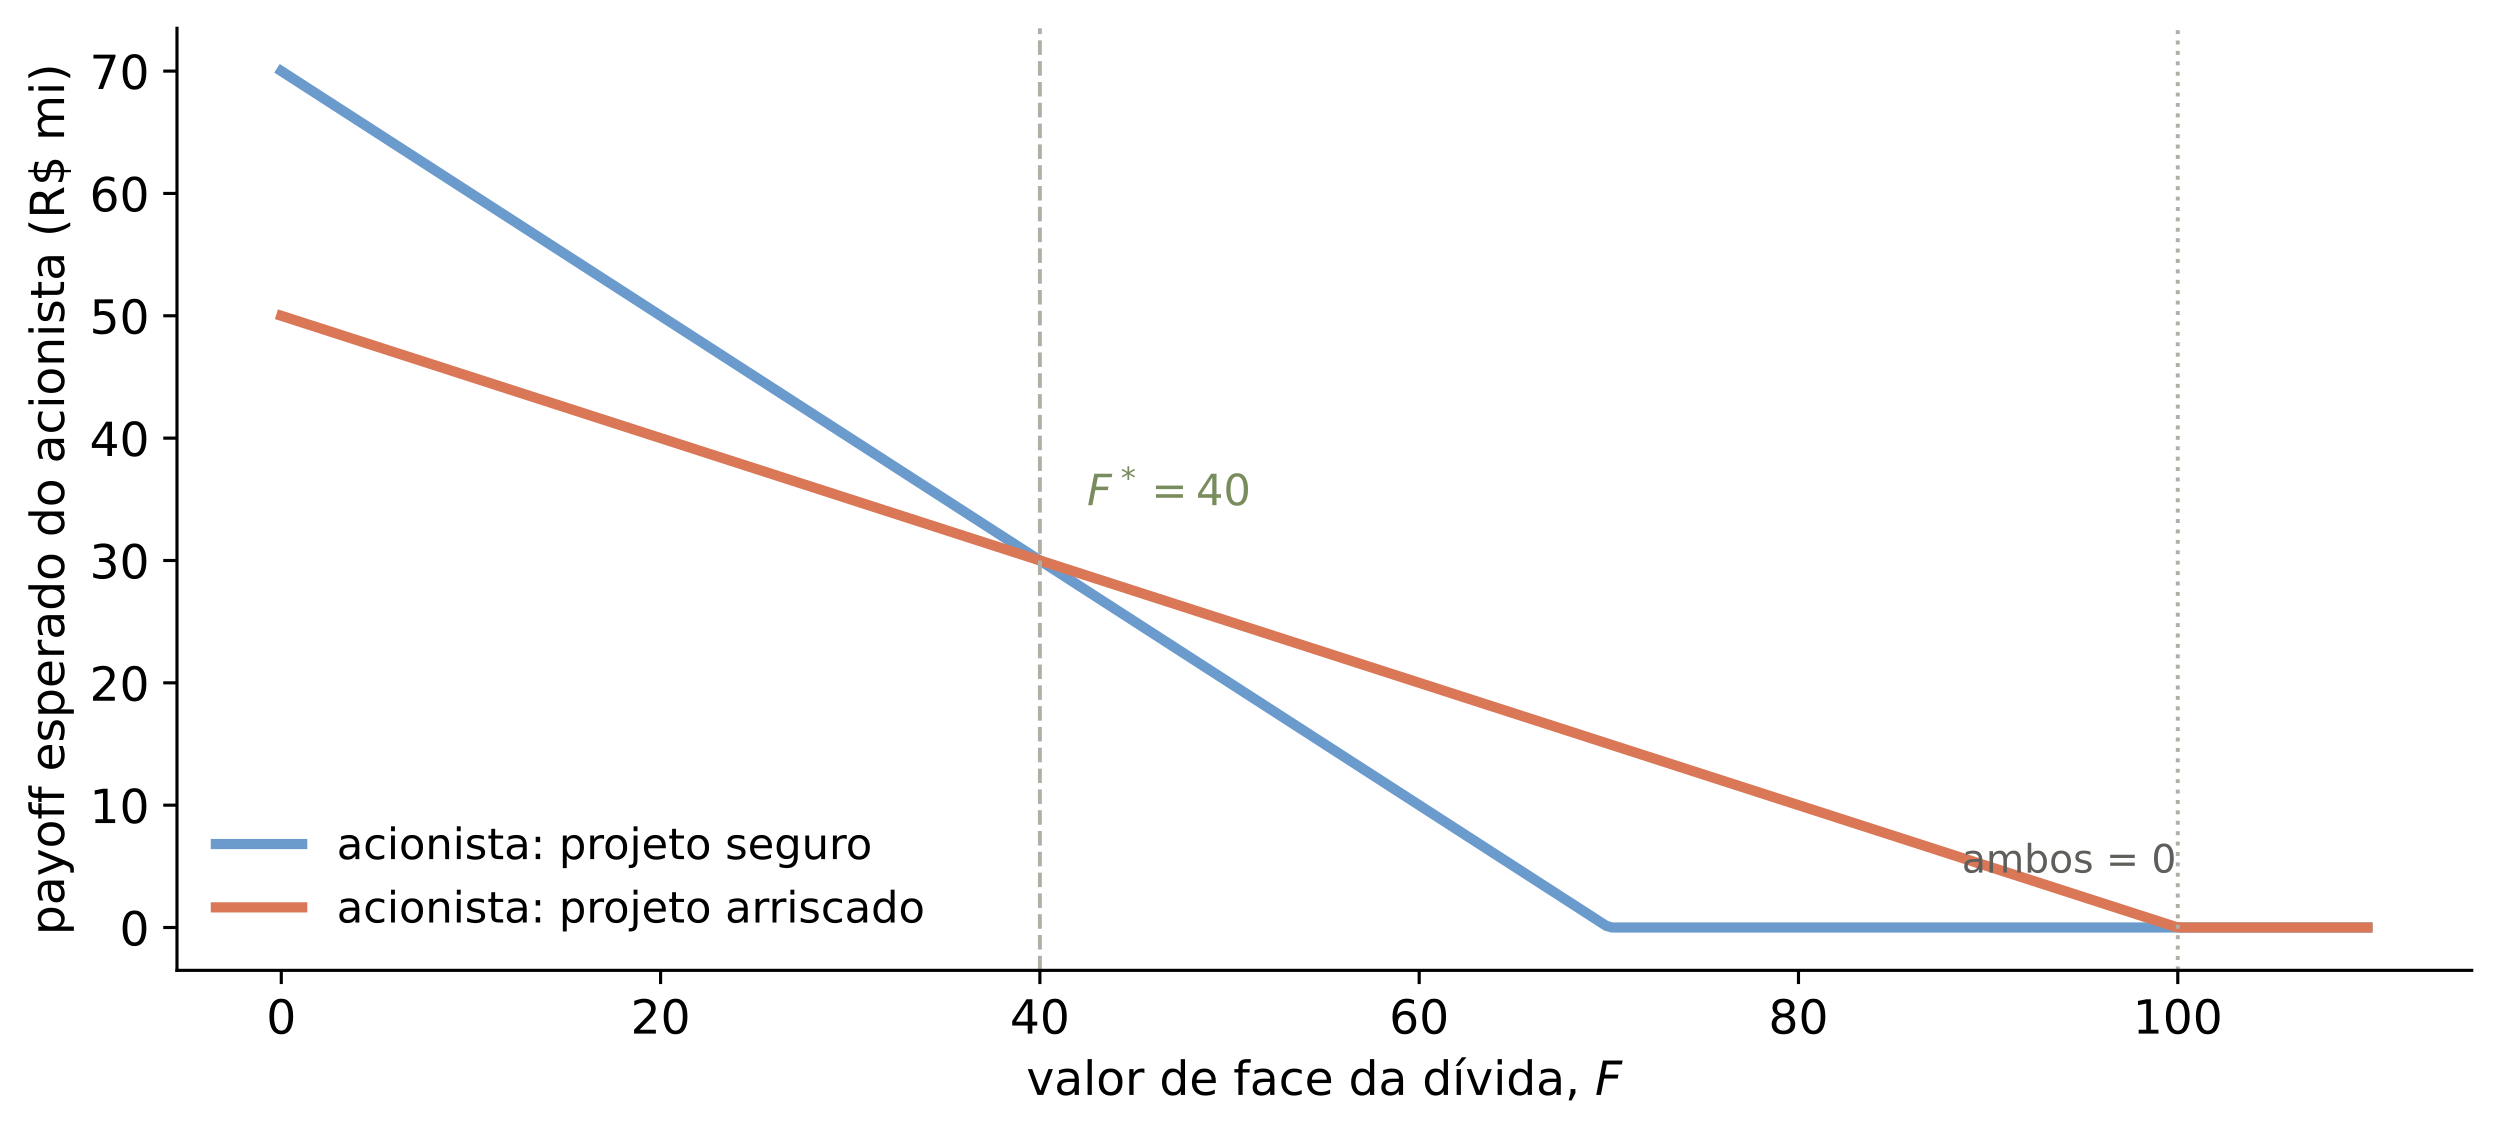
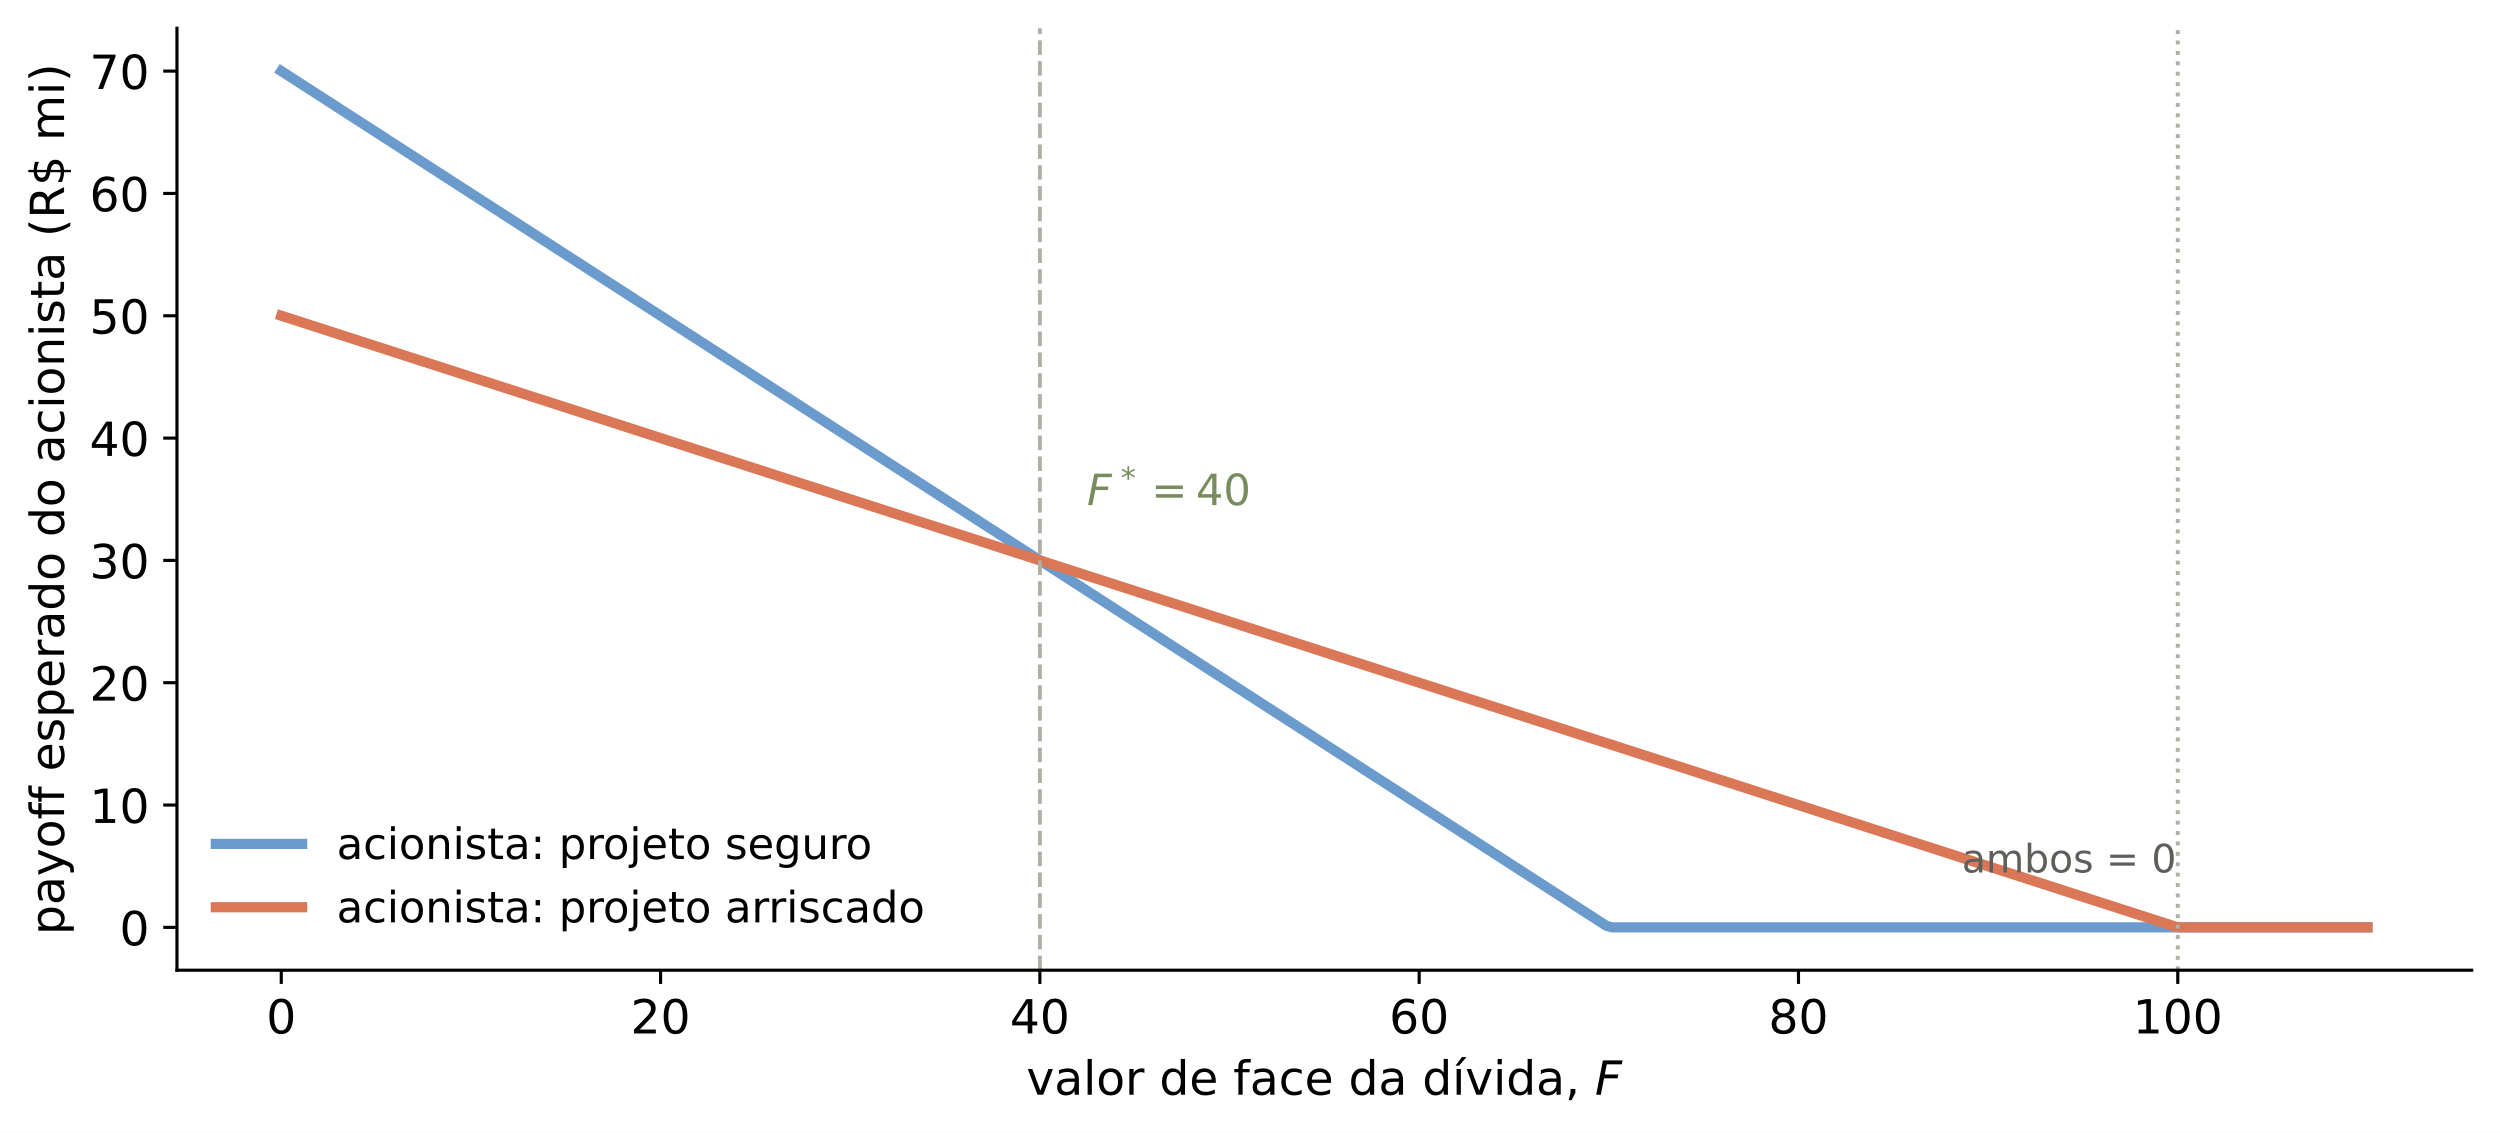
- <svg xmlns="http://www.w3.org/2000/svg" xmlns:xlink="http://www.w3.org/1999/xlink" width="636.832pt" height="288.608pt" viewBox="0 0 636.832 288.608" version="1.1">
+ <svg xmlns="http://www.w3.org/2000/svg" xmlns:xlink="http://www.w3.org/1999/xlink" width="636.926pt" height="288.608pt" viewBox="0 0 636.926 288.608" version="1.1">
  <defs>
    <style type="text/css">*{stroke-linejoin: round; stroke-linecap: butt}</style>
  </defs>
  <g id="figure_1">
    <g id="patch_1">
-       <path d="M 0 288.608  L 636.832 288.608  L 636.832 0  L 0 0  z " style="fill: #ffffff" />
+       <path d="M 0 288.608  L 636.926 288.608  L 636.926 0  L 0 0  z " style="fill: #ffffff" />
    </g>
    <g id="axes_1">
      <g id="patch_2">
-         <path d="M 45.084 247.18  L 629.633 247.18  L 629.633 7.2  L 45.084 7.2  z " style="fill: #ffffff" />
+         <path d="M 45.084 247.18  L 629.726 247.18  L 629.726 7.2  L 45.084 7.2  z " style="fill: #ffffff" />
      </g>
      <g id="matplotlib.axis_1">
        <g id="xtick_1">
          <g id="line2d_1">
            <defs>
-               <path id="mdce0ffecb0" d="M 0 0  L 0 3.5  " style="stroke: #000000; stroke-width: 0.8" />
+               <path id="m678c78728a" d="M 0 0  L 0 3.5  " style="stroke: #000000; stroke-width: 0.8" />
            </defs>
            <g>
-               <use xlink:href="#mdce0ffecb0" x="71.654" y="247.18" style="stroke: #000000; stroke-width: 0.8" />
+               <use xlink:href="#m678c78728a" x="71.658" y="247.18" style="stroke: #000000; stroke-width: 0.8" />
            </g>
          </g>
          <g id="text_1">
-             <g transform="translate(67.83665 263.2981) scale(0.12 -0.12)">
+             <g transform="translate(67.84091 263.2981) scale(0.12 -0.12)">
              <defs>
                <path id="DejaVuSans-30" d="M 2034 4250  Q 1547 4250 1301 3770  Q 1056 3291 1056 2328  Q 1056 1369 1301 889  Q 1547 409 2034 409  Q 2525 409 2770 889  Q 3016 1369 3016 2328  Q 3016 3291 2770 3770  Q 2525 4250 2034 4250  z M 2034 4750  Q 2819 4750 3233 4129  Q 3647 3509 3647 2328  Q 3647 1150 3233 529  Q 2819 -91 2034 -91  Q 1250 -91 836 529  Q 422 1150 422 2328  Q 422 3509 836 4129  Q 1250 4750 2034 4750  z " transform="scale(0.015625)" />
              </defs>
              <use xlink:href="#DejaVuSans-30" />
            </g>
          </g>
        </g>
        <g id="xtick_2">
          <g id="line2d_2">
            <g>
-               <use xlink:href="#mdce0ffecb0" x="168.274" y="247.18" style="stroke: #000000; stroke-width: 0.8" />
+               <use xlink:href="#m678c78728a" x="168.294" y="247.18" style="stroke: #000000; stroke-width: 0.8" />
            </g>
          </g>
          <g id="text_2">
-             <g transform="translate(160.6388 263.2981) scale(0.12 -0.12)">
+             <g transform="translate(160.6585 263.2981) scale(0.12 -0.12)">
              <defs>
                <path id="DejaVuSans-32" d="M 1228 531  L 3431 531  L 3431 0  L 469 0  L 469 531  Q 828 903 1448 1529  Q 2069 2156 2228 2338  Q 2531 2678 2651 2914  Q 2772 3150 2772 3378  Q 2772 3750 2511 3984  Q 2250 4219 1831 4219  Q 1534 4219 1204 4116  Q 875 4013 500 3803  L 500 4441  Q 881 4594 1212 4672  Q 1544 4750 1819 4750  Q 2544 4750 2975 4387  Q 3406 4025 3406 3419  Q 3406 3131 3298 2873  Q 3191 2616 2906 2266  Q 2828 2175 2409 1742  Q 1991 1309 1228 531  z " transform="scale(0.015625)" />
              </defs>
              <use xlink:href="#DejaVuSans-32" />
-               <use xlink:href="#DejaVuSans-30" transform="translate(63.62305 0)" />
+               <use xlink:href="#DejaVuSans-30" x="63.623" />
            </g>
          </g>
        </g>
        <g id="xtick_3">
          <g id="line2d_3">
            <g>
-               <use xlink:href="#mdce0ffecb0" x="264.893" y="247.18" style="stroke: #000000; stroke-width: 0.8" />
+               <use xlink:href="#m678c78728a" x="264.929" y="247.18" style="stroke: #000000; stroke-width: 0.8" />
            </g>
          </g>
          <g id="text_3">
-             <g transform="translate(257.2584 263.2981) scale(0.12 -0.12)">
+             <g transform="translate(257.2937 263.2981) scale(0.12 -0.12)">
              <defs>
                <path id="DejaVuSans-34" d="M 2419 4116  L 825 1625  L 2419 1625  L 2419 4116  z M 2253 4666  L 3047 4666  L 3047 1625  L 3713 1625  L 3713 1100  L 3047 1100  L 3047 0  L 2419 0  L 2419 1100  L 313 1100  L 313 1709  L 2253 4666  z " transform="scale(0.015625)" />
              </defs>
              <use xlink:href="#DejaVuSans-34" />
-               <use xlink:href="#DejaVuSans-30" transform="translate(63.62305 0)" />
+               <use xlink:href="#DejaVuSans-30" x="63.623" />
            </g>
          </g>
        </g>
        <g id="xtick_4">
          <g id="line2d_4">
            <g>
-               <use xlink:href="#mdce0ffecb0" x="361.513" y="247.18" style="stroke: #000000; stroke-width: 0.8" />
+               <use xlink:href="#m678c78728a" x="361.564" y="247.18" style="stroke: #000000; stroke-width: 0.8" />
            </g>
          </g>
          <g id="text_4">
-             <g transform="translate(353.878 263.2981) scale(0.12 -0.12)">
+             <g transform="translate(353.9288 263.2981) scale(0.12 -0.12)">
              <defs>
                <path id="DejaVuSans-36" d="M 2113 2584  Q 1688 2584 1439 2293  Q 1191 2003 1191 1497  Q 1191 994 1439 701  Q 1688 409 2113 409  Q 2538 409 2786 701  Q 3034 994 3034 1497  Q 3034 2003 2786 2293  Q 2538 2584 2113 2584  z M 3366 4563  L 3366 3988  Q 3128 4100 2886 4159  Q 2644 4219 2406 4219  Q 1781 4219 1451 3797  Q 1122 3375 1075 2522  Q 1259 2794 1537 2939  Q 1816 3084 2150 3084  Q 2853 3084 3261 2657  Q 3669 2231 3669 1497  Q 3669 778 3244 343  Q 2819 -91 2113 -91  Q 1303 -91 875 529  Q 447 1150 447 2328  Q 447 3434 972 4092  Q 1497 4750 2381 4750  Q 2619 4750 2861 4703  Q 3103 4656 3366 4563  z " transform="scale(0.015625)" />
              </defs>
              <use xlink:href="#DejaVuSans-36" />
-               <use xlink:href="#DejaVuSans-30" transform="translate(63.62305 0)" />
+               <use xlink:href="#DejaVuSans-30" x="63.623" />
            </g>
          </g>
        </g>
        <g id="xtick_5">
          <g id="line2d_5">
            <g>
-               <use xlink:href="#mdce0ffecb0" x="458.133" y="247.18" style="stroke: #000000; stroke-width: 0.8" />
+               <use xlink:href="#m678c78728a" x="458.199" y="247.18" style="stroke: #000000; stroke-width: 0.8" />
            </g>
          </g>
          <g id="text_5">
-             <g transform="translate(450.4977 263.2981) scale(0.12 -0.12)">
+             <g transform="translate(450.5639 263.2981) scale(0.12 -0.12)">
              <defs>
                <path id="DejaVuSans-38" d="M 2034 2216  Q 1584 2216 1326 1975  Q 1069 1734 1069 1313  Q 1069 891 1326 650  Q 1584 409 2034 409  Q 2484 409 2743 651  Q 3003 894 3003 1313  Q 3003 1734 2745 1975  Q 2488 2216 2034 2216  z M 1403 2484  Q 997 2584 770 2862  Q 544 3141 544 3541  Q 544 4100 942 4425  Q 1341 4750 2034 4750  Q 2731 4750 3128 4425  Q 3525 4100 3525 3541  Q 3525 3141 3298 2862  Q 3072 2584 2669 2484  Q 3125 2378 3379 2068  Q 3634 1759 3634 1313  Q 3634 634 3220 271  Q 2806 -91 2034 -91  Q 1263 -91 848 271  Q 434 634 434 1313  Q 434 1759 690 2068  Q 947 2378 1403 2484  z M 1172 3481  Q 1172 3119 1398 2916  Q 1625 2713 2034 2713  Q 2441 2713 2670 2916  Q 2900 3119 2900 3481  Q 2900 3844 2670 4047  Q 2441 4250 2034 4250  Q 1625 4250 1398 4047  Q 1172 3844 1172 3481  z " transform="scale(0.015625)" />
              </defs>
              <use xlink:href="#DejaVuSans-38" />
-               <use xlink:href="#DejaVuSans-30" transform="translate(63.62305 0)" />
+               <use xlink:href="#DejaVuSans-30" x="63.623" />
            </g>
          </g>
        </g>
        <g id="xtick_6">
          <g id="line2d_6">
            <g>
-               <use xlink:href="#mdce0ffecb0" x="554.752" y="247.18" style="stroke: #000000; stroke-width: 0.8" />
+               <use xlink:href="#m678c78728a" x="554.834" y="247.18" style="stroke: #000000; stroke-width: 0.8" />
            </g>
          </g>
          <g id="text_6">
-             <g transform="translate(543.2998 263.2981) scale(0.12 -0.12)">
+             <g transform="translate(543.3815 263.2981) scale(0.12 -0.12)">
              <defs>
                <path id="DejaVuSans-31" d="M 794 531  L 1825 531  L 1825 4091  L 703 3866  L 703 4441  L 1819 4666  L 2450 4666  L 2450 531  L 3481 531  L 3481 0  L 794 0  L 794 531  z " transform="scale(0.015625)" />
              </defs>
              <use xlink:href="#DejaVuSans-31" />
-               <use xlink:href="#DejaVuSans-30" transform="translate(63.62305 0)" />
-               <use xlink:href="#DejaVuSans-30" transform="translate(127.2461 0)" />
+               <use xlink:href="#DejaVuSans-30" x="63.623" />
+               <use xlink:href="#DejaVuSans-30" x="127.246" />
            </g>
          </g>
        </g>
        <g id="text_7">
-           <g transform="translate(261.4581 278.9119) scale(0.12 -0.12)">
+           <g transform="translate(261.505 278.9119) scale(0.12 -0.12)">
            <defs>
              <path id="DejaVuSans-76" d="M 191 3500  L 800 3500  L 1894 563  L 2988 3500  L 3597 3500  L 2284 0  L 1503 0  L 191 3500  z " transform="scale(0.015625)" />
              <path id="DejaVuSans-61" d="M 2194 1759  Q 1497 1759 1228 1600  Q 959 1441 959 1056  Q 959 750 1161 570  Q 1363 391 1709 391  Q 2188 391 2477 730  Q 2766 1069 2766 1631  L 2766 1759  L 2194 1759  z M 3341 1997  L 3341 0  L 2766 0  L 2766 531  Q 2569 213 2275 61  Q 1981 -91 1556 -91  Q 1019 -91 701 211  Q 384 513 384 1019  Q 384 1609 779 1909  Q 1175 2209 1959 2209  L 2766 2209  L 2766 2266  Q 2766 2663 2505 2880  Q 2244 3097 1772 3097  Q 1472 3097 1187 3025  Q 903 2953 641 2809  L 641 3341  Q 956 3463 1253 3523  Q 1550 3584 1831 3584  Q 2591 3584 2966 3190  Q 3341 2797 3341 1997  z " transform="scale(0.015625)" />
              <path id="DejaVuSans-6c" d="M 603 4863  L 1178 4863  L 1178 0  L 603 0  L 603 4863  z " transform="scale(0.015625)" />
              <path id="DejaVuSans-6f" d="M 1959 3097  Q 1497 3097 1228 2736  Q 959 2375 959 1747  Q 959 1119 1226 758  Q 1494 397 1959 397  Q 2419 397 2687 759  Q 2956 1122 2956 1747  Q 2956 2369 2687 2733  Q 2419 3097 1959 3097  z M 1959 3584  Q 2709 3584 3137 3096  Q 3566 2609 3566 1747  Q 3566 888 3137 398  Q 2709 -91 1959 -91  Q 1206 -91 779 398  Q 353 888 353 1747  Q 353 2609 779 3096  Q 1206 3584 1959 3584  z " transform="scale(0.015625)" />
              <path id="DejaVuSans-72" d="M 2631 2963  Q 2534 3019 2420 3045  Q 2306 3072 2169 3072  Q 1681 3072 1420 2755  Q 1159 2438 1159 1844  L 1159 0  L 581 0  L 581 3500  L 1159 3500  L 1159 2956  Q 1341 3275 1631 3429  Q 1922 3584 2338 3584  Q 2397 3584 2469 3576  Q 2541 3569 2628 3553  L 2631 2963  z " transform="scale(0.015625)" />
              <path id="DejaVuSans-20" transform="scale(0.015625)" />
              <path id="DejaVuSans-64" d="M 2906 2969  L 2906 4863  L 3481 4863  L 3481 0  L 2906 0  L 2906 525  Q 2725 213 2448 61  Q 2172 -91 1784 -91  Q 1150 -91 751 415  Q 353 922 353 1747  Q 353 2572 751 3078  Q 1150 3584 1784 3584  Q 2172 3584 2448 3432  Q 2725 3281 2906 2969  z M 947 1747  Q 947 1113 1208 752  Q 1469 391 1925 391  Q 2381 391 2643 752  Q 2906 1113 2906 1747  Q 2906 2381 2643 2742  Q 2381 3103 1925 3103  Q 1469 3103 1208 2742  Q 947 2381 947 1747  z " transform="scale(0.015625)" />
              <path id="DejaVuSans-65" d="M 3597 1894  L 3597 1613  L 953 1613  Q 991 1019 1311 708  Q 1631 397 2203 397  Q 2534 397 2845 478  Q 3156 559 3463 722  L 3463 178  Q 3153 47 2828 -22  Q 2503 -91 2169 -91  Q 1331 -91 842 396  Q 353 884 353 1716  Q 353 2575 817 3079  Q 1281 3584 2069 3584  Q 2775 3584 3186 3129  Q 3597 2675 3597 1894  z M 3022 2063  Q 3016 2534 2758 2815  Q 2500 3097 2075 3097  Q 1594 3097 1305 2825  Q 1016 2553 972 2059  L 3022 2063  z " transform="scale(0.015625)" />
              <path id="DejaVuSans-66" d="M 2375 4863  L 2375 4384  L 1825 4384  Q 1516 4384 1395 4259  Q 1275 4134 1275 3809  L 1275 3500  L 2222 3500  L 2222 3053  L 1275 3053  L 1275 0  L 697 0  L 697 3053  L 147 3053  L 147 3500  L 697 3500  L 697 3744  Q 697 4328 969 4595  Q 1241 4863 1831 4863  L 2375 4863  z " transform="scale(0.015625)" />
              <path id="DejaVuSans-63" d="M 3122 3366  L 3122 2828  Q 2878 2963 2633 3030  Q 2388 3097 2138 3097  Q 1578 3097 1268 2742  Q 959 2388 959 1747  Q 959 1106 1268 751  Q 1578 397 2138 397  Q 2388 397 2633 464  Q 2878 531 3122 666  L 3122 134  Q 2881 22 2623 -34  Q 2366 -91 2075 -91  Q 1284 -91 818 406  Q 353 903 353 1747  Q 353 2603 823 3093  Q 1294 3584 2113 3584  Q 2378 3584 2631 3529  Q 2884 3475 3122 3366  z " transform="scale(0.015625)" />
-               <path id="DejaVuSans-ed" d="M 1322 5119  L 1944 5119  L 926 3944  L 447 3944  L 1322 5119  z M 603 3500  L 1178 3500  L 1178 0  L 603 0  L 603 3500  z M 891 3584  L 891 3584  z " transform="scale(0.015625)" />
+               <path id="DejaVuSans-ed" d="M 1325 5119  L 1947 5119  L 928 3944  L 450 3944  L 1325 5119  z M 603 3500  L 1178 3500  L 1178 0  L 603 0  L 603 3500  z M 891 3584  L 891 3584  z " transform="scale(0.015625)" />
              <path id="DejaVuSans-69" d="M 603 3500  L 1178 3500  L 1178 0  L 603 0  L 603 3500  z M 603 4863  L 1178 4863  L 1178 4134  L 603 4134  L 603 4863  z " transform="scale(0.015625)" />
              <path id="DejaVuSans-2c" d="M 750 794  L 1409 794  L 1409 256  L 897 -744  L 494 -744  L 750 256  L 750 794  z " transform="scale(0.015625)" />
              <path id="DejaVuSans-Oblique-46" d="M 1081 4666  L 3756 4666  L 3653 4134  L 1606 4134  L 1338 2759  L 3188 2759  L 3084 2228  L 1234 2228  L 800 0  L 172 0  L 1081 4666  z " transform="scale(0.015625)" />
            </defs>
            <use xlink:href="#DejaVuSans-76" transform="translate(0 0.015625)" />
            <use xlink:href="#DejaVuSans-61" transform="translate(59.17969 0.015625)" />
            <use xlink:href="#DejaVuSans-6c" transform="translate(120.459 0.015625)" />
            <use xlink:href="#DejaVuSans-6f" transform="translate(148.2422 0.015625)" />
            <use xlink:href="#DejaVuSans-72" transform="translate(209.4238 0.015625)" />
            <use xlink:href="#DejaVuSans-20" transform="translate(250.5371 0.015625)" />
            <use xlink:href="#DejaVuSans-64" transform="translate(282.3242 0.015625)" />
            <use xlink:href="#DejaVuSans-65" transform="translate(345.8008 0.015625)" />
            <use xlink:href="#DejaVuSans-20" transform="translate(407.3242 0.015625)" />
            <use xlink:href="#DejaVuSans-66" transform="translate(439.1113 0.015625)" />
            <use xlink:href="#DejaVuSans-61" transform="translate(474.3164 0.015625)" />
            <use xlink:href="#DejaVuSans-63" transform="translate(535.5957 0.015625)" />
            <use xlink:href="#DejaVuSans-65" transform="translate(590.5762 0.015625)" />
            <use xlink:href="#DejaVuSans-20" transform="translate(652.0996 0.015625)" />
            <use xlink:href="#DejaVuSans-64" transform="translate(683.8867 0.015625)" />
            <use xlink:href="#DejaVuSans-61" transform="translate(747.3633 0.015625)" />
            <use xlink:href="#DejaVuSans-20" transform="translate(808.6426 0.015625)" />
            <use xlink:href="#DejaVuSans-64" transform="translate(840.4297 0.015625)" />
            <use xlink:href="#DejaVuSans-ed" transform="translate(903.9062 0.015625)" />
            <use xlink:href="#DejaVuSans-76" transform="translate(931.6895 0.015625)" />
            <use xlink:href="#DejaVuSans-69" transform="translate(990.8691 0.015625)" />
            <use xlink:href="#DejaVuSans-64" transform="translate(1018.652 0.015625)" />
            <use xlink:href="#DejaVuSans-61" transform="translate(1082.129 0.015625)" />
            <use xlink:href="#DejaVuSans-2c" transform="translate(1143.408 0.015625)" />
            <use xlink:href="#DejaVuSans-20" transform="translate(1175.195 0.015625)" />
            <use xlink:href="#DejaVuSans-Oblique-46" transform="translate(1206.982 0.015625)" />
          </g>
        </g>
      </g>
      <g id="matplotlib.axis_2">
        <g id="ytick_1">
          <g id="line2d_7">
            <defs>
-               <path id="m07e555d031" d="M 0 0  L -3.5 0  " style="stroke: #000000; stroke-width: 0.8" />
+               <path id="mf6c54a0217" d="M 0 0  L -3.5 0  " style="stroke: #000000; stroke-width: 0.8" />
            </defs>
            <g>
-               <use xlink:href="#m07e555d031" x="45.084" y="236.272" style="stroke: #000000; stroke-width: 0.8" />
+               <use xlink:href="#mf6c54a0217" x="45.084" y="236.272" style="stroke: #000000; stroke-width: 0.8" />
            </g>
          </g>
          <g id="text_8">
            <g transform="translate(30.44875 240.8309) scale(0.12 -0.12)">
              <use xlink:href="#DejaVuSans-30" />
            </g>
          </g>
        </g>
        <g id="ytick_2">
          <g id="line2d_8">
            <g>
-               <use xlink:href="#m07e555d031" x="45.084" y="205.106" style="stroke: #000000; stroke-width: 0.8" />
+               <use xlink:href="#mf6c54a0217" x="45.084" y="205.106" style="stroke: #000000; stroke-width: 0.8" />
            </g>
          </g>
          <g id="text_9">
            <g transform="translate(22.81375 209.6646) scale(0.12 -0.12)">
              <use xlink:href="#DejaVuSans-31" />
-               <use xlink:href="#DejaVuSans-30" transform="translate(63.62305 0)" />
+               <use xlink:href="#DejaVuSans-30" x="63.623" />
            </g>
          </g>
        </g>
        <g id="ytick_3">
          <g id="line2d_9">
            <g>
-               <use xlink:href="#m07e555d031" x="45.084" y="173.939" style="stroke: #000000; stroke-width: 0.8" />
+               <use xlink:href="#mf6c54a0217" x="45.084" y="173.939" style="stroke: #000000; stroke-width: 0.8" />
            </g>
          </g>
          <g id="text_10">
            <g transform="translate(22.81375 178.4984) scale(0.12 -0.12)">
              <use xlink:href="#DejaVuSans-32" />
-               <use xlink:href="#DejaVuSans-30" transform="translate(63.62305 0)" />
+               <use xlink:href="#DejaVuSans-30" x="63.623" />
            </g>
          </g>
        </g>
        <g id="ytick_4">
          <g id="line2d_10">
            <g>
-               <use xlink:href="#m07e555d031" x="45.084" y="142.773" style="stroke: #000000; stroke-width: 0.8" />
+               <use xlink:href="#mf6c54a0217" x="45.084" y="142.773" style="stroke: #000000; stroke-width: 0.8" />
            </g>
          </g>
          <g id="text_11">
            <g transform="translate(22.81375 147.3322) scale(0.12 -0.12)">
              <defs>
                <path id="DejaVuSans-33" d="M 2597 2516  Q 3050 2419 3304 2112  Q 3559 1806 3559 1356  Q 3559 666 3084 287  Q 2609 -91 1734 -91  Q 1441 -91 1130 -33  Q 819 25 488 141  L 488 750  Q 750 597 1062 519  Q 1375 441 1716 441  Q 2309 441 2620 675  Q 2931 909 2931 1356  Q 2931 1769 2642 2001  Q 2353 2234 1838 2234  L 1294 2234  L 1294 2753  L 1863 2753  Q 2328 2753 2575 2939  Q 2822 3125 2822 3475  Q 2822 3834 2567 4026  Q 2313 4219 1838 4219  Q 1578 4219 1281 4162  Q 984 4106 628 3988  L 628 4550  Q 988 4650 1302 4700  Q 1616 4750 1894 4750  Q 2613 4750 3031 4423  Q 3450 4097 3450 3541  Q 3450 3153 3228 2886  Q 3006 2619 2597 2516  z " transform="scale(0.015625)" />
              </defs>
              <use xlink:href="#DejaVuSans-33" />
-               <use xlink:href="#DejaVuSans-30" transform="translate(63.62305 0)" />
+               <use xlink:href="#DejaVuSans-30" x="63.623" />
            </g>
          </g>
        </g>
        <g id="ytick_5">
          <g id="line2d_11">
            <g>
-               <use xlink:href="#m07e555d031" x="45.084" y="111.607" style="stroke: #000000; stroke-width: 0.8" />
+               <use xlink:href="#mf6c54a0217" x="45.084" y="111.607" style="stroke: #000000; stroke-width: 0.8" />
            </g>
          </g>
          <g id="text_12">
            <g transform="translate(22.81375 116.1659) scale(0.12 -0.12)">
              <use xlink:href="#DejaVuSans-34" />
-               <use xlink:href="#DejaVuSans-30" transform="translate(63.62305 0)" />
+               <use xlink:href="#DejaVuSans-30" x="63.623" />
            </g>
          </g>
        </g>
        <g id="ytick_6">
          <g id="line2d_12">
            <g>
-               <use xlink:href="#m07e555d031" x="45.084" y="80.441" style="stroke: #000000; stroke-width: 0.8" />
+               <use xlink:href="#mf6c54a0217" x="45.084" y="80.441" style="stroke: #000000; stroke-width: 0.8" />
            </g>
          </g>
          <g id="text_13">
            <g transform="translate(22.81375 84.99971) scale(0.12 -0.12)">
              <defs>
                <path id="DejaVuSans-35" d="M 691 4666  L 3169 4666  L 3169 4134  L 1269 4134  L 1269 2991  Q 1406 3038 1543 3061  Q 1681 3084 1819 3084  Q 2600 3084 3056 2656  Q 3513 2228 3513 1497  Q 3513 744 3044 326  Q 2575 -91 1722 -91  Q 1428 -91 1123 -41  Q 819 9 494 109  L 494 744  Q 775 591 1075 516  Q 1375 441 1709 441  Q 2250 441 2565 725  Q 2881 1009 2881 1497  Q 2881 1984 2565 2268  Q 2250 2553 1709 2553  Q 1456 2553 1204 2497  Q 953 2441 691 2322  L 691 4666  z " transform="scale(0.015625)" />
              </defs>
              <use xlink:href="#DejaVuSans-35" />
-               <use xlink:href="#DejaVuSans-30" transform="translate(63.62305 0)" />
+               <use xlink:href="#DejaVuSans-30" x="63.623" />
            </g>
          </g>
        </g>
        <g id="ytick_7">
          <g id="line2d_13">
            <g>
-               <use xlink:href="#m07e555d031" x="45.084" y="49.274" style="stroke: #000000; stroke-width: 0.8" />
+               <use xlink:href="#mf6c54a0217" x="45.084" y="49.274" style="stroke: #000000; stroke-width: 0.8" />
            </g>
          </g>
          <g id="text_14">
            <g transform="translate(22.81375 53.83348) scale(0.12 -0.12)">
              <use xlink:href="#DejaVuSans-36" />
-               <use xlink:href="#DejaVuSans-30" transform="translate(63.62305 0)" />
+               <use xlink:href="#DejaVuSans-30" x="63.623" />
            </g>
          </g>
        </g>
        <g id="ytick_8">
          <g id="line2d_14">
            <g>
-               <use xlink:href="#m07e555d031" x="45.084" y="18.108" style="stroke: #000000; stroke-width: 0.8" />
+               <use xlink:href="#mf6c54a0217" x="45.084" y="18.108" style="stroke: #000000; stroke-width: 0.8" />
            </g>
          </g>
          <g id="text_15">
            <g transform="translate(22.81375 22.66724) scale(0.12 -0.12)">
              <defs>
                <path id="DejaVuSans-37" d="M 525 4666  L 3525 4666  L 3525 4397  L 1831 0  L 1172 0  L 2766 4134  L 525 4134  L 525 4666  z " transform="scale(0.015625)" />
              </defs>
              <use xlink:href="#DejaVuSans-37" />
-               <use xlink:href="#DejaVuSans-30" transform="translate(63.62305 0)" />
+               <use xlink:href="#DejaVuSans-30" x="63.623" />
            </g>
          </g>
        </g>
        <g id="text_16">
          <g transform="translate(16.31812 238.1975) rotate(-90) scale(0.12 -0.12)">
            <defs>
              <path id="DejaVuSans-70" d="M 1159 525  L 1159 -1331  L 581 -1331  L 581 3500  L 1159 3500  L 1159 2969  Q 1341 3281 1617 3432  Q 1894 3584 2278 3584  Q 2916 3584 3314 3078  Q 3713 2572 3713 1747  Q 3713 922 3314 415  Q 2916 -91 2278 -91  Q 1894 -91 1617 61  Q 1341 213 1159 525  z M 3116 1747  Q 3116 2381 2855 2742  Q 2594 3103 2138 3103  Q 1681 3103 1420 2742  Q 1159 2381 1159 1747  Q 1159 1113 1420 752  Q 1681 391 2138 391  Q 2594 391 2855 752  Q 3116 1113 3116 1747  z " transform="scale(0.015625)" />
              <path id="DejaVuSans-79" d="M 2059 -325  Q 1816 -950 1584 -1140  Q 1353 -1331 966 -1331  L 506 -1331  L 506 -850  L 844 -850  Q 1081 -850 1212 -737  Q 1344 -625 1503 -206  L 1606 56  L 191 3500  L 800 3500  L 1894 763  L 2988 3500  L 3597 3500  L 2059 -325  z " transform="scale(0.015625)" />
              <path id="DejaVuSans-73" d="M 2834 3397  L 2834 2853  Q 2591 2978 2328 3040  Q 2066 3103 1784 3103  Q 1356 3103 1142 2972  Q 928 2841 928 2578  Q 928 2378 1081 2264  Q 1234 2150 1697 2047  L 1894 2003  Q 2506 1872 2764 1633  Q 3022 1394 3022 966  Q 3022 478 2636 193  Q 2250 -91 1575 -91  Q 1294 -91 989 -36  Q 684 19 347 128  L 347 722  Q 666 556 975 473  Q 1284 391 1588 391  Q 1994 391 2212 530  Q 2431 669 2431 922  Q 2431 1156 2273 1281  Q 2116 1406 1581 1522  L 1381 1569  Q 847 1681 609 1914  Q 372 2147 372 2553  Q 372 3047 722 3315  Q 1072 3584 1716 3584  Q 2034 3584 2315 3537  Q 2597 3491 2834 3397  z " transform="scale(0.015625)" />
              <path id="DejaVuSans-6e" d="M 3513 2113  L 3513 0  L 2938 0  L 2938 2094  Q 2938 2591 2744 2837  Q 2550 3084 2163 3084  Q 1697 3084 1428 2787  Q 1159 2491 1159 1978  L 1159 0  L 581 0  L 581 3500  L 1159 3500  L 1159 2956  Q 1366 3272 1645 3428  Q 1925 3584 2291 3584  Q 2894 3584 3203 3211  Q 3513 2838 3513 2113  z " transform="scale(0.015625)" />
              <path id="DejaVuSans-74" d="M 1172 4494  L 1172 3500  L 2356 3500  L 2356 3053  L 1172 3053  L 1172 1153  Q 1172 725 1289 603  Q 1406 481 1766 481  L 2356 481  L 2356 0  L 1766 0  Q 1100 0 847 248  Q 594 497 594 1153  L 594 3053  L 172 3053  L 172 3500  L 594 3500  L 594 4494  L 1172 4494  z " transform="scale(0.015625)" />
              <path id="DejaVuSans-28" d="M 1984 4856  Q 1566 4138 1362 3434  Q 1159 2731 1159 2009  Q 1159 1288 1364 580  Q 1569 -128 1984 -844  L 1484 -844  Q 1016 -109 783 600  Q 550 1309 550 2009  Q 550 2706 781 3412  Q 1013 4119 1484 4856  L 1984 4856  z " transform="scale(0.015625)" />
              <path id="DejaVuSans-52" d="M 2841 2188  Q 3044 2119 3236 1894  Q 3428 1669 3622 1275  L 4263 0  L 3584 0  L 2988 1197  Q 2756 1666 2539 1819  Q 2322 1972 1947 1972  L 1259 1972  L 1259 0  L 628 0  L 628 4666  L 2053 4666  Q 2853 4666 3247 4331  Q 3641 3997 3641 3322  Q 3641 2881 3436 2590  Q 3231 2300 2841 2188  z M 1259 4147  L 1259 2491  L 2053 2491  Q 2509 2491 2742 2702  Q 2975 2913 2975 3322  Q 2975 3731 2742 3939  Q 2509 4147 2053 4147  L 1259 4147  z " transform="scale(0.015625)" />
              <path id="DejaVuSans-24" d="M 2163 -941  L 1850 -941  L 1847 0  Q 1519 6 1191 76  Q 863 147 531 288  L 531 850  Q 850 650 1176 548  Q 1503 447 1850 444  L 1850 1869  Q 1159 1981 845 2250  Q 531 2519 531 2988  Q 531 3497 872 3790  Q 1213 4084 1850 4128  L 1850 4863  L 2163 4863  L 2163 4138  Q 2453 4125 2725 4076  Q 2997 4028 3256 3944  L 3256 3397  Q 2997 3528 2723 3600  Q 2450 3672 2163 3684  L 2163 2350  Q 2872 2241 3206 1959  Q 3541 1678 3541 1191  Q 3541 663 3186 358  Q 2831 53 2163 6  L 2163 -941  z M 1850 2406  L 1850 3688  Q 1488 3647 1297 3481  Q 1106 3316 1106 3041  Q 1106 2772 1282 2622  Q 1459 2472 1850 2406  z M 2163 1806  L 2163 453  Q 2559 506 2761 678  Q 2963 850 2963 1131  Q 2963 1406 2770 1568  Q 2578 1731 2163 1806  z " transform="scale(0.015625)" />
              <path id="DejaVuSans-6d" d="M 3328 2828  Q 3544 3216 3844 3400  Q 4144 3584 4550 3584  Q 5097 3584 5394 3201  Q 5691 2819 5691 2113  L 5691 0  L 5113 0  L 5113 2094  Q 5113 2597 4934 2840  Q 4756 3084 4391 3084  Q 3944 3084 3684 2787  Q 3425 2491 3425 1978  L 3425 0  L 2847 0  L 2847 2094  Q 2847 2600 2669 2842  Q 2491 3084 2119 3084  Q 1678 3084 1418 2786  Q 1159 2488 1159 1978  L 1159 0  L 581 0  L 581 3500  L 1159 3500  L 1159 2956  Q 1356 3278 1631 3431  Q 1906 3584 2284 3584  Q 2666 3584 2933 3390  Q 3200 3197 3328 2828  z " transform="scale(0.015625)" />
              <path id="DejaVuSans-29" d="M 513 4856  L 1013 4856  Q 1481 4119 1714 3412  Q 1947 2706 1947 2009  Q 1947 1309 1714 600  Q 1481 -109 1013 -844  L 513 -844  Q 928 -128 1133 580  Q 1338 1288 1338 2009  Q 1338 2731 1133 3434  Q 928 4138 513 4856  z " transform="scale(0.015625)" />
            </defs>
            <use xlink:href="#DejaVuSans-70" />
-             <use xlink:href="#DejaVuSans-61" transform="translate(63.47656 0)" />
-             <use xlink:href="#DejaVuSans-79" transform="translate(124.7559 0)" />
-             <use xlink:href="#DejaVuSans-6f" transform="translate(183.9355 0)" />
-             <use xlink:href="#DejaVuSans-66" transform="translate(245.1172 0)" />
-             <use xlink:href="#DejaVuSans-66" transform="translate(280.3223 0)" />
-             <use xlink:href="#DejaVuSans-20" transform="translate(315.5273 0)" />
-             <use xlink:href="#DejaVuSans-65" transform="translate(347.3145 0)" />
-             <use xlink:href="#DejaVuSans-73" transform="translate(408.8379 0)" />
-             <use xlink:href="#DejaVuSans-70" transform="translate(460.9375 0)" />
-             <use xlink:href="#DejaVuSans-65" transform="translate(524.4141 0)" />
-             <use xlink:href="#DejaVuSans-72" transform="translate(585.9375 0)" />
-             <use xlink:href="#DejaVuSans-61" transform="translate(627.0508 0)" />
-             <use xlink:href="#DejaVuSans-64" transform="translate(688.3301 0)" />
-             <use xlink:href="#DejaVuSans-6f" transform="translate(751.8066 0)" />
-             <use xlink:href="#DejaVuSans-20" transform="translate(812.9883 0)" />
-             <use xlink:href="#DejaVuSans-64" transform="translate(844.7754 0)" />
-             <use xlink:href="#DejaVuSans-6f" transform="translate(908.252 0)" />
-             <use xlink:href="#DejaVuSans-20" transform="translate(969.4336 0)" />
-             <use xlink:href="#DejaVuSans-61" transform="translate(1001.221 0)" />
-             <use xlink:href="#DejaVuSans-63" transform="translate(1062.5 0)" />
-             <use xlink:href="#DejaVuSans-69" transform="translate(1117.48 0)" />
-             <use xlink:href="#DejaVuSans-6f" transform="translate(1145.264 0)" />
-             <use xlink:href="#DejaVuSans-6e" transform="translate(1206.445 0)" />
-             <use xlink:href="#DejaVuSans-69" transform="translate(1269.824 0)" />
-             <use xlink:href="#DejaVuSans-73" transform="translate(1297.607 0)" />
-             <use xlink:href="#DejaVuSans-74" transform="translate(1349.707 0)" />
-             <use xlink:href="#DejaVuSans-61" transform="translate(1388.916 0)" />
-             <use xlink:href="#DejaVuSans-20" transform="translate(1450.195 0)" />
-             <use xlink:href="#DejaVuSans-28" transform="translate(1481.982 0)" />
-             <use xlink:href="#DejaVuSans-52" transform="translate(1520.996 0)" />
-             <use xlink:href="#DejaVuSans-24" transform="translate(1590.479 0)" />
-             <use xlink:href="#DejaVuSans-20" transform="translate(1654.102 0)" />
-             <use xlink:href="#DejaVuSans-6d" transform="translate(1685.889 0)" />
-             <use xlink:href="#DejaVuSans-69" transform="translate(1783.301 0)" />
-             <use xlink:href="#DejaVuSans-29" transform="translate(1811.084 0)" />
+             <use xlink:href="#DejaVuSans-61" x="63.477" />
+             <use xlink:href="#DejaVuSans-79" x="124.756" />
+             <use xlink:href="#DejaVuSans-6f" x="183.936" />
+             <use xlink:href="#DejaVuSans-66" x="245.117" />
+             <use xlink:href="#DejaVuSans-66" x="280.322" />
+             <use xlink:href="#DejaVuSans-20" x="315.527" />
+             <use xlink:href="#DejaVuSans-65" x="347.314" />
+             <use xlink:href="#DejaVuSans-73" x="408.838" />
+             <use xlink:href="#DejaVuSans-70" x="460.938" />
+             <use xlink:href="#DejaVuSans-65" x="524.414" />
+             <use xlink:href="#DejaVuSans-72" x="585.938" />
+             <use xlink:href="#DejaVuSans-61" x="627.051" />
+             <use xlink:href="#DejaVuSans-64" x="688.33" />
+             <use xlink:href="#DejaVuSans-6f" x="751.807" />
+             <use xlink:href="#DejaVuSans-20" x="812.988" />
+             <use xlink:href="#DejaVuSans-64" x="844.775" />
+             <use xlink:href="#DejaVuSans-6f" x="908.252" />
+             <use xlink:href="#DejaVuSans-20" x="969.434" />
+             <use xlink:href="#DejaVuSans-61" x="1001.221" />
+             <use xlink:href="#DejaVuSans-63" x="1062.5" />
+             <use xlink:href="#DejaVuSans-69" x="1117.48" />
+             <use xlink:href="#DejaVuSans-6f" x="1145.264" />
+             <use xlink:href="#DejaVuSans-6e" x="1206.445" />
+             <use xlink:href="#DejaVuSans-69" x="1269.824" />
+             <use xlink:href="#DejaVuSans-73" x="1297.607" />
+             <use xlink:href="#DejaVuSans-74" x="1349.707" />
+             <use xlink:href="#DejaVuSans-61" x="1388.916" />
+             <use xlink:href="#DejaVuSans-20" x="1450.195" />
+             <use xlink:href="#DejaVuSans-28" x="1481.982" />
+             <use xlink:href="#DejaVuSans-52" x="1520.996" />
+             <use xlink:href="#DejaVuSans-24" x="1590.479" />
+             <use xlink:href="#DejaVuSans-20" x="1654.102" />
+             <use xlink:href="#DejaVuSans-6d" x="1685.889" />
+             <use xlink:href="#DejaVuSans-69" x="1783.301" />
+             <use xlink:href="#DejaVuSans-29" x="1811.084" />
          </g>
        </g>
      </g>
      <g id="line2d_15">
-         <path d="M 71.654 18.108  L 409.15 235.838  L 410.63 236.272  L 603.062 236.272  L 603.062 236.272  " clip-path="url(#p8fd8d4751c)" style="fill: none; stroke: #6a9bcc; stroke-width: 2.6; stroke-linecap: square" />
+         <path d="M 71.658 18.108  L 409.208 235.838  L 410.689 236.272  L 603.152 236.272  L 603.152 236.272  " clip-path="url(#p95bef76b7d)" style="fill: none; stroke: #6a9bcc; stroke-width: 2.6; stroke-linecap: square" />
      </g>
      <g id="line2d_16">
-         <path d="M 71.654 80.441  L 554.214 236.098  L 555.694 236.272  L 603.062 236.272  L 603.062 236.272  " clip-path="url(#p8fd8d4751c)" style="fill: none; stroke: #d97757; stroke-width: 2.6; stroke-linecap: square" />
+         <path d="M 71.658 80.441  L 554.296 236.098  L 555.776 236.272  L 603.152 236.272  L 603.152 236.272  " clip-path="url(#p95bef76b7d)" style="fill: none; stroke: #d97757; stroke-width: 2.6; stroke-linecap: square" />
      </g>
      <g id="line2d_17">
-         <path d="M 264.893 247.18  L 264.893 7.2  " clip-path="url(#p8fd8d4751c)" style="fill: none; stroke-dasharray: 3.7,1.6; stroke-dashoffset: 0; stroke: #b0aea5" />
+         <path d="M 264.929 247.18  L 264.929 7.2  " clip-path="url(#p95bef76b7d)" style="fill: none; stroke-dasharray: 3.7,1.6; stroke-dashoffset: 0; stroke: #b0aea5" />
      </g>
      <g id="line2d_18">
-         <path d="M 554.752 247.18  L 554.752 7.2  " clip-path="url(#p8fd8d4751c)" style="fill: none; stroke-dasharray: 1,1.65; stroke-dashoffset: 0; stroke: #b0aea5" />
+         <path d="M 554.834 247.18  L 554.834 7.2  " clip-path="url(#p95bef76b7d)" style="fill: none; stroke-dasharray: 1,1.65; stroke-dashoffset: 0; stroke: #b0aea5" />
      </g>
      <g id="patch_3">
        <path d="M 45.084 247.18  L 45.084 7.2  " style="fill: none; stroke: #000000; stroke-width: 0.8; stroke-linejoin: miter; stroke-linecap: square" />
      </g>
      <g id="patch_4">
-         <path d="M 45.084 247.18  L 629.633 247.18  " style="fill: none; stroke: #000000; stroke-width: 0.8; stroke-linejoin: miter; stroke-linecap: square" />
+         <path d="M 45.084 247.18  L 629.726 247.18  " style="fill: none; stroke: #000000; stroke-width: 0.8; stroke-linejoin: miter; stroke-linecap: square" />
      </g>
      <g id="text_17">
-         <g style="fill: #788c5d" transform="translate(276.8934 128.7731) scale(0.11 -0.11)">
+         <g style="fill: #788c5d" transform="translate(276.9287 128.7731) scale(0.11 -0.11)">
          <defs>
            <path id="DejaVuSans-2a" d="M 3009 3897  L 1888 3291  L 3009 2681  L 2828 2375  L 1778 3009  L 1778 1831  L 1422 1831  L 1422 3009  L 372 2375  L 191 2681  L 1313 3291  L 191 3897  L 372 4206  L 1422 3572  L 1422 4750  L 1778 4750  L 1778 3572  L 2828 4206  L 3009 3897  z " transform="scale(0.015625)" />
            <path id="DejaVuSans-3d" d="M 678 2906  L 4684 2906  L 4684 2381  L 678 2381  L 678 2906  z M 678 1631  L 4684 1631  L 4684 1100  L 678 1100  L 678 1631  z " transform="scale(0.015625)" />
          </defs>
          <use xlink:href="#DejaVuSans-Oblique-46" transform="translate(0 0.765625)" />
          <use xlink:href="#DejaVuSans-2a" transform="translate(78.174 39.04688) scale(0.7)" />
          <use xlink:href="#DejaVuSans-3d" transform="translate(149.0285 0.765625)" />
          <use xlink:href="#DejaVuSans-34" transform="translate(252.3 0.765625)" />
          <use xlink:href="#DejaVuSans-30" transform="translate(315.923 0.765625)" />
        </g>
      </g>
      <g id="text_18">
-         <g style="fill: #5f5e5a" transform="translate(499.7523 222.2718) scale(0.1 -0.1)">
+         <g style="fill: #5f5e5a" transform="translate(499.834 222.2718) scale(0.1 -0.1)">
          <defs>
            <path id="DejaVuSans-62" d="M 3116 1747  Q 3116 2381 2855 2742  Q 2594 3103 2138 3103  Q 1681 3103 1420 2742  Q 1159 2381 1159 1747  Q 1159 1113 1420 752  Q 1681 391 2138 391  Q 2594 391 2855 752  Q 3116 1113 3116 1747  z M 1159 2969  Q 1341 3281 1617 3432  Q 1894 3584 2278 3584  Q 2916 3584 3314 3078  Q 3713 2572 3713 1747  Q 3713 922 3314 415  Q 2916 -91 2278 -91  Q 1894 -91 1617 61  Q 1341 213 1159 525  L 1159 0  L 581 0  L 581 4863  L 1159 4863  L 1159 2969  z " transform="scale(0.015625)" />
          </defs>
          <use xlink:href="#DejaVuSans-61" />
-           <use xlink:href="#DejaVuSans-6d" transform="translate(61.2793 0)" />
-           <use xlink:href="#DejaVuSans-62" transform="translate(158.6914 0)" />
-           <use xlink:href="#DejaVuSans-6f" transform="translate(222.168 0)" />
-           <use xlink:href="#DejaVuSans-73" transform="translate(283.3496 0)" />
-           <use xlink:href="#DejaVuSans-20" transform="translate(335.4492 0)" />
-           <use xlink:href="#DejaVuSans-3d" transform="translate(367.2363 0)" />
-           <use xlink:href="#DejaVuSans-20" transform="translate(451.0254 0)" />
-           <use xlink:href="#DejaVuSans-30" transform="translate(482.8125 0)" />
+           <use xlink:href="#DejaVuSans-6d" x="61.279" />
+           <use xlink:href="#DejaVuSans-62" x="158.691" />
+           <use xlink:href="#DejaVuSans-6f" x="222.168" />
+           <use xlink:href="#DejaVuSans-73" x="283.35" />
+           <use xlink:href="#DejaVuSans-20" x="335.449" />
+           <use xlink:href="#DejaVuSans-3d" x="367.236" />
+           <use xlink:href="#DejaVuSans-20" x="451.025" />
+           <use xlink:href="#DejaVuSans-30" x="482.812" />
        </g>
      </g>
      <g id="legend_1">
        <g id="line2d_19">
          <path d="M 54.984 214.996  L 65.984 214.996  L 76.984 214.996  " style="fill: none; stroke: #6a9bcc; stroke-width: 2.6; stroke-linecap: square" />
        </g>
        <g id="text_19">
          <g transform="translate(85.78375 218.8464) scale(0.11 -0.11)">
            <defs>
              <path id="DejaVuSans-3a" d="M 750 794  L 1409 794  L 1409 0  L 750 0  L 750 794  z M 750 3309  L 1409 3309  L 1409 2516  L 750 2516  L 750 3309  z " transform="scale(0.015625)" />
              <path id="DejaVuSans-6a" d="M 603 3500  L 1178 3500  L 1178 -63  Q 1178 -731 923 -1031  Q 669 -1331 103 -1331  L -116 -1331  L -116 -844  L 38 -844  Q 366 -844 484 -692  Q 603 -541 603 -63  L 603 3500  z M 603 4863  L 1178 4863  L 1178 4134  L 603 4134  L 603 4863  z " transform="scale(0.015625)" />
              <path id="DejaVuSans-67" d="M 2906 1791  Q 2906 2416 2648 2759  Q 2391 3103 1925 3103  Q 1463 3103 1205 2759  Q 947 2416 947 1791  Q 947 1169 1205 825  Q 1463 481 1925 481  Q 2391 481 2648 825  Q 2906 1169 2906 1791  z M 3481 434  Q 3481 -459 3084 -895  Q 2688 -1331 1869 -1331  Q 1566 -1331 1297 -1286  Q 1028 -1241 775 -1147  L 775 -588  Q 1028 -725 1275 -790  Q 1522 -856 1778 -856  Q 2344 -856 2625 -561  Q 2906 -266 2906 331  L 2906 616  Q 2728 306 2450 153  Q 2172 0 1784 0  Q 1141 0 747 490  Q 353 981 353 1791  Q 353 2603 747 3093  Q 1141 3584 1784 3584  Q 2172 3584 2450 3431  Q 2728 3278 2906 2969  L 2906 3500  L 3481 3500  L 3481 434  z " transform="scale(0.015625)" />
              <path id="DejaVuSans-75" d="M 544 1381  L 544 3500  L 1119 3500  L 1119 1403  Q 1119 906 1312 657  Q 1506 409 1894 409  Q 2359 409 2629 706  Q 2900 1003 2900 1516  L 2900 3500  L 3475 3500  L 3475 0  L 2900 0  L 2900 538  Q 2691 219 2414 64  Q 2138 -91 1772 -91  Q 1169 -91 856 284  Q 544 659 544 1381  z M 1991 3584  L 1991 3584  z " transform="scale(0.015625)" />
            </defs>
            <use xlink:href="#DejaVuSans-61" />
-             <use xlink:href="#DejaVuSans-63" transform="translate(61.2793 0)" />
-             <use xlink:href="#DejaVuSans-69" transform="translate(116.2598 0)" />
-             <use xlink:href="#DejaVuSans-6f" transform="translate(144.043 0)" />
-             <use xlink:href="#DejaVuSans-6e" transform="translate(205.2246 0)" />
-             <use xlink:href="#DejaVuSans-69" transform="translate(268.6035 0)" />
-             <use xlink:href="#DejaVuSans-73" transform="translate(296.3867 0)" />
-             <use xlink:href="#DejaVuSans-74" transform="translate(348.4863 0)" />
-             <use xlink:href="#DejaVuSans-61" transform="translate(387.6953 0)" />
-             <use xlink:href="#DejaVuSans-3a" transform="translate(448.9746 0)" />
-             <use xlink:href="#DejaVuSans-20" transform="translate(482.666 0)" />
-             <use xlink:href="#DejaVuSans-70" transform="translate(514.4531 0)" />
-             <use xlink:href="#DejaVuSans-72" transform="translate(577.9297 0)" />
-             <use xlink:href="#DejaVuSans-6f" transform="translate(616.793 0)" />
-             <use xlink:href="#DejaVuSans-6a" transform="translate(677.9746 0)" />
-             <use xlink:href="#DejaVuSans-65" transform="translate(705.7578 0)" />
-             <use xlink:href="#DejaVuSans-74" transform="translate(767.2812 0)" />
-             <use xlink:href="#DejaVuSans-6f" transform="translate(806.4902 0)" />
-             <use xlink:href="#DejaVuSans-20" transform="translate(867.6719 0)" />
-             <use xlink:href="#DejaVuSans-73" transform="translate(899.459 0)" />
-             <use xlink:href="#DejaVuSans-65" transform="translate(951.5586 0)" />
-             <use xlink:href="#DejaVuSans-67" transform="translate(1013.082 0)" />
-             <use xlink:href="#DejaVuSans-75" transform="translate(1076.559 0)" />
-             <use xlink:href="#DejaVuSans-72" transform="translate(1139.938 0)" />
-             <use xlink:href="#DejaVuSans-6f" transform="translate(1178.801 0)" />
+             <use xlink:href="#DejaVuSans-63" x="61.279" />
+             <use xlink:href="#DejaVuSans-69" x="116.26" />
+             <use xlink:href="#DejaVuSans-6f" x="144.043" />
+             <use xlink:href="#DejaVuSans-6e" x="205.225" />
+             <use xlink:href="#DejaVuSans-69" x="268.604" />
+             <use xlink:href="#DejaVuSans-73" x="296.387" />
+             <use xlink:href="#DejaVuSans-74" x="348.486" />
+             <use xlink:href="#DejaVuSans-61" x="387.695" />
+             <use xlink:href="#DejaVuSans-3a" x="448.975" />
+             <use xlink:href="#DejaVuSans-20" x="482.666" />
+             <use xlink:href="#DejaVuSans-70" x="514.453" />
+             <use xlink:href="#DejaVuSans-72" x="577.93" />
+             <use xlink:href="#DejaVuSans-6f" x="616.793" />
+             <use xlink:href="#DejaVuSans-6a" x="677.975" />
+             <use xlink:href="#DejaVuSans-65" x="705.758" />
+             <use xlink:href="#DejaVuSans-74" x="767.281" />
+             <use xlink:href="#DejaVuSans-6f" x="806.49" />
+             <use xlink:href="#DejaVuSans-20" x="867.672" />
+             <use xlink:href="#DejaVuSans-73" x="899.459" />
+             <use xlink:href="#DejaVuSans-65" x="951.559" />
+             <use xlink:href="#DejaVuSans-67" x="1013.082" />
+             <use xlink:href="#DejaVuSans-75" x="1076.559" />
+             <use xlink:href="#DejaVuSans-72" x="1139.938" />
+             <use xlink:href="#DejaVuSans-6f" x="1178.801" />
          </g>
        </g>
        <g id="line2d_20">
          <path d="M 54.984 231.142  L 65.984 231.142  L 76.984 231.142  " style="fill: none; stroke: #d97757; stroke-width: 2.6; stroke-linecap: square" />
        </g>
        <g id="text_20">
          <g transform="translate(85.78375 234.9923) scale(0.11 -0.11)">
            <use xlink:href="#DejaVuSans-61" />
-             <use xlink:href="#DejaVuSans-63" transform="translate(61.2793 0)" />
-             <use xlink:href="#DejaVuSans-69" transform="translate(116.2598 0)" />
-             <use xlink:href="#DejaVuSans-6f" transform="translate(144.043 0)" />
-             <use xlink:href="#DejaVuSans-6e" transform="translate(205.2246 0)" />
-             <use xlink:href="#DejaVuSans-69" transform="translate(268.6035 0)" />
-             <use xlink:href="#DejaVuSans-73" transform="translate(296.3867 0)" />
-             <use xlink:href="#DejaVuSans-74" transform="translate(348.4863 0)" />
-             <use xlink:href="#DejaVuSans-61" transform="translate(387.6953 0)" />
-             <use xlink:href="#DejaVuSans-3a" transform="translate(448.9746 0)" />
-             <use xlink:href="#DejaVuSans-20" transform="translate(482.666 0)" />
-             <use xlink:href="#DejaVuSans-70" transform="translate(514.4531 0)" />
-             <use xlink:href="#DejaVuSans-72" transform="translate(577.9297 0)" />
-             <use xlink:href="#DejaVuSans-6f" transform="translate(616.793 0)" />
-             <use xlink:href="#DejaVuSans-6a" transform="translate(677.9746 0)" />
-             <use xlink:href="#DejaVuSans-65" transform="translate(705.7578 0)" />
-             <use xlink:href="#DejaVuSans-74" transform="translate(767.2812 0)" />
-             <use xlink:href="#DejaVuSans-6f" transform="translate(806.4902 0)" />
-             <use xlink:href="#DejaVuSans-20" transform="translate(867.6719 0)" />
-             <use xlink:href="#DejaVuSans-61" transform="translate(899.459 0)" />
-             <use xlink:href="#DejaVuSans-72" transform="translate(960.7383 0)" />
-             <use xlink:href="#DejaVuSans-72" transform="translate(1000.102 0)" />
-             <use xlink:href="#DejaVuSans-69" transform="translate(1041.215 0)" />
-             <use xlink:href="#DejaVuSans-73" transform="translate(1068.998 0)" />
-             <use xlink:href="#DejaVuSans-63" transform="translate(1121.098 0)" />
-             <use xlink:href="#DejaVuSans-61" transform="translate(1176.078 0)" />
-             <use xlink:href="#DejaVuSans-64" transform="translate(1237.357 0)" />
-             <use xlink:href="#DejaVuSans-6f" transform="translate(1300.834 0)" />
+             <use xlink:href="#DejaVuSans-63" x="61.279" />
+             <use xlink:href="#DejaVuSans-69" x="116.26" />
+             <use xlink:href="#DejaVuSans-6f" x="144.043" />
+             <use xlink:href="#DejaVuSans-6e" x="205.225" />
+             <use xlink:href="#DejaVuSans-69" x="268.604" />
+             <use xlink:href="#DejaVuSans-73" x="296.387" />
+             <use xlink:href="#DejaVuSans-74" x="348.486" />
+             <use xlink:href="#DejaVuSans-61" x="387.695" />
+             <use xlink:href="#DejaVuSans-3a" x="448.975" />
+             <use xlink:href="#DejaVuSans-20" x="482.666" />
+             <use xlink:href="#DejaVuSans-70" x="514.453" />
+             <use xlink:href="#DejaVuSans-72" x="577.93" />
+             <use xlink:href="#DejaVuSans-6f" x="616.793" />
+             <use xlink:href="#DejaVuSans-6a" x="677.975" />
+             <use xlink:href="#DejaVuSans-65" x="705.758" />
+             <use xlink:href="#DejaVuSans-74" x="767.281" />
+             <use xlink:href="#DejaVuSans-6f" x="806.49" />
+             <use xlink:href="#DejaVuSans-20" x="867.672" />
+             <use xlink:href="#DejaVuSans-61" x="899.459" />
+             <use xlink:href="#DejaVuSans-72" x="960.738" />
+             <use xlink:href="#DejaVuSans-72" x="1000.102" />
+             <use xlink:href="#DejaVuSans-69" x="1041.215" />
+             <use xlink:href="#DejaVuSans-73" x="1068.998" />
+             <use xlink:href="#DejaVuSans-63" x="1121.098" />
+             <use xlink:href="#DejaVuSans-61" x="1176.078" />
+             <use xlink:href="#DejaVuSans-64" x="1237.357" />
+             <use xlink:href="#DejaVuSans-6f" x="1300.834" />
          </g>
        </g>
      </g>
    </g>
  </g>
  <defs>
-     <clipPath id="p8fd8d4751c">
-       <rect x="45.084" y="7.2" width="584.549" height="239.98" />
+     <clipPath id="p95bef76b7d">
+       <rect x="45.084" y="7.2" width="584.643" height="239.98" />
    </clipPath>
  </defs>
</svg>
